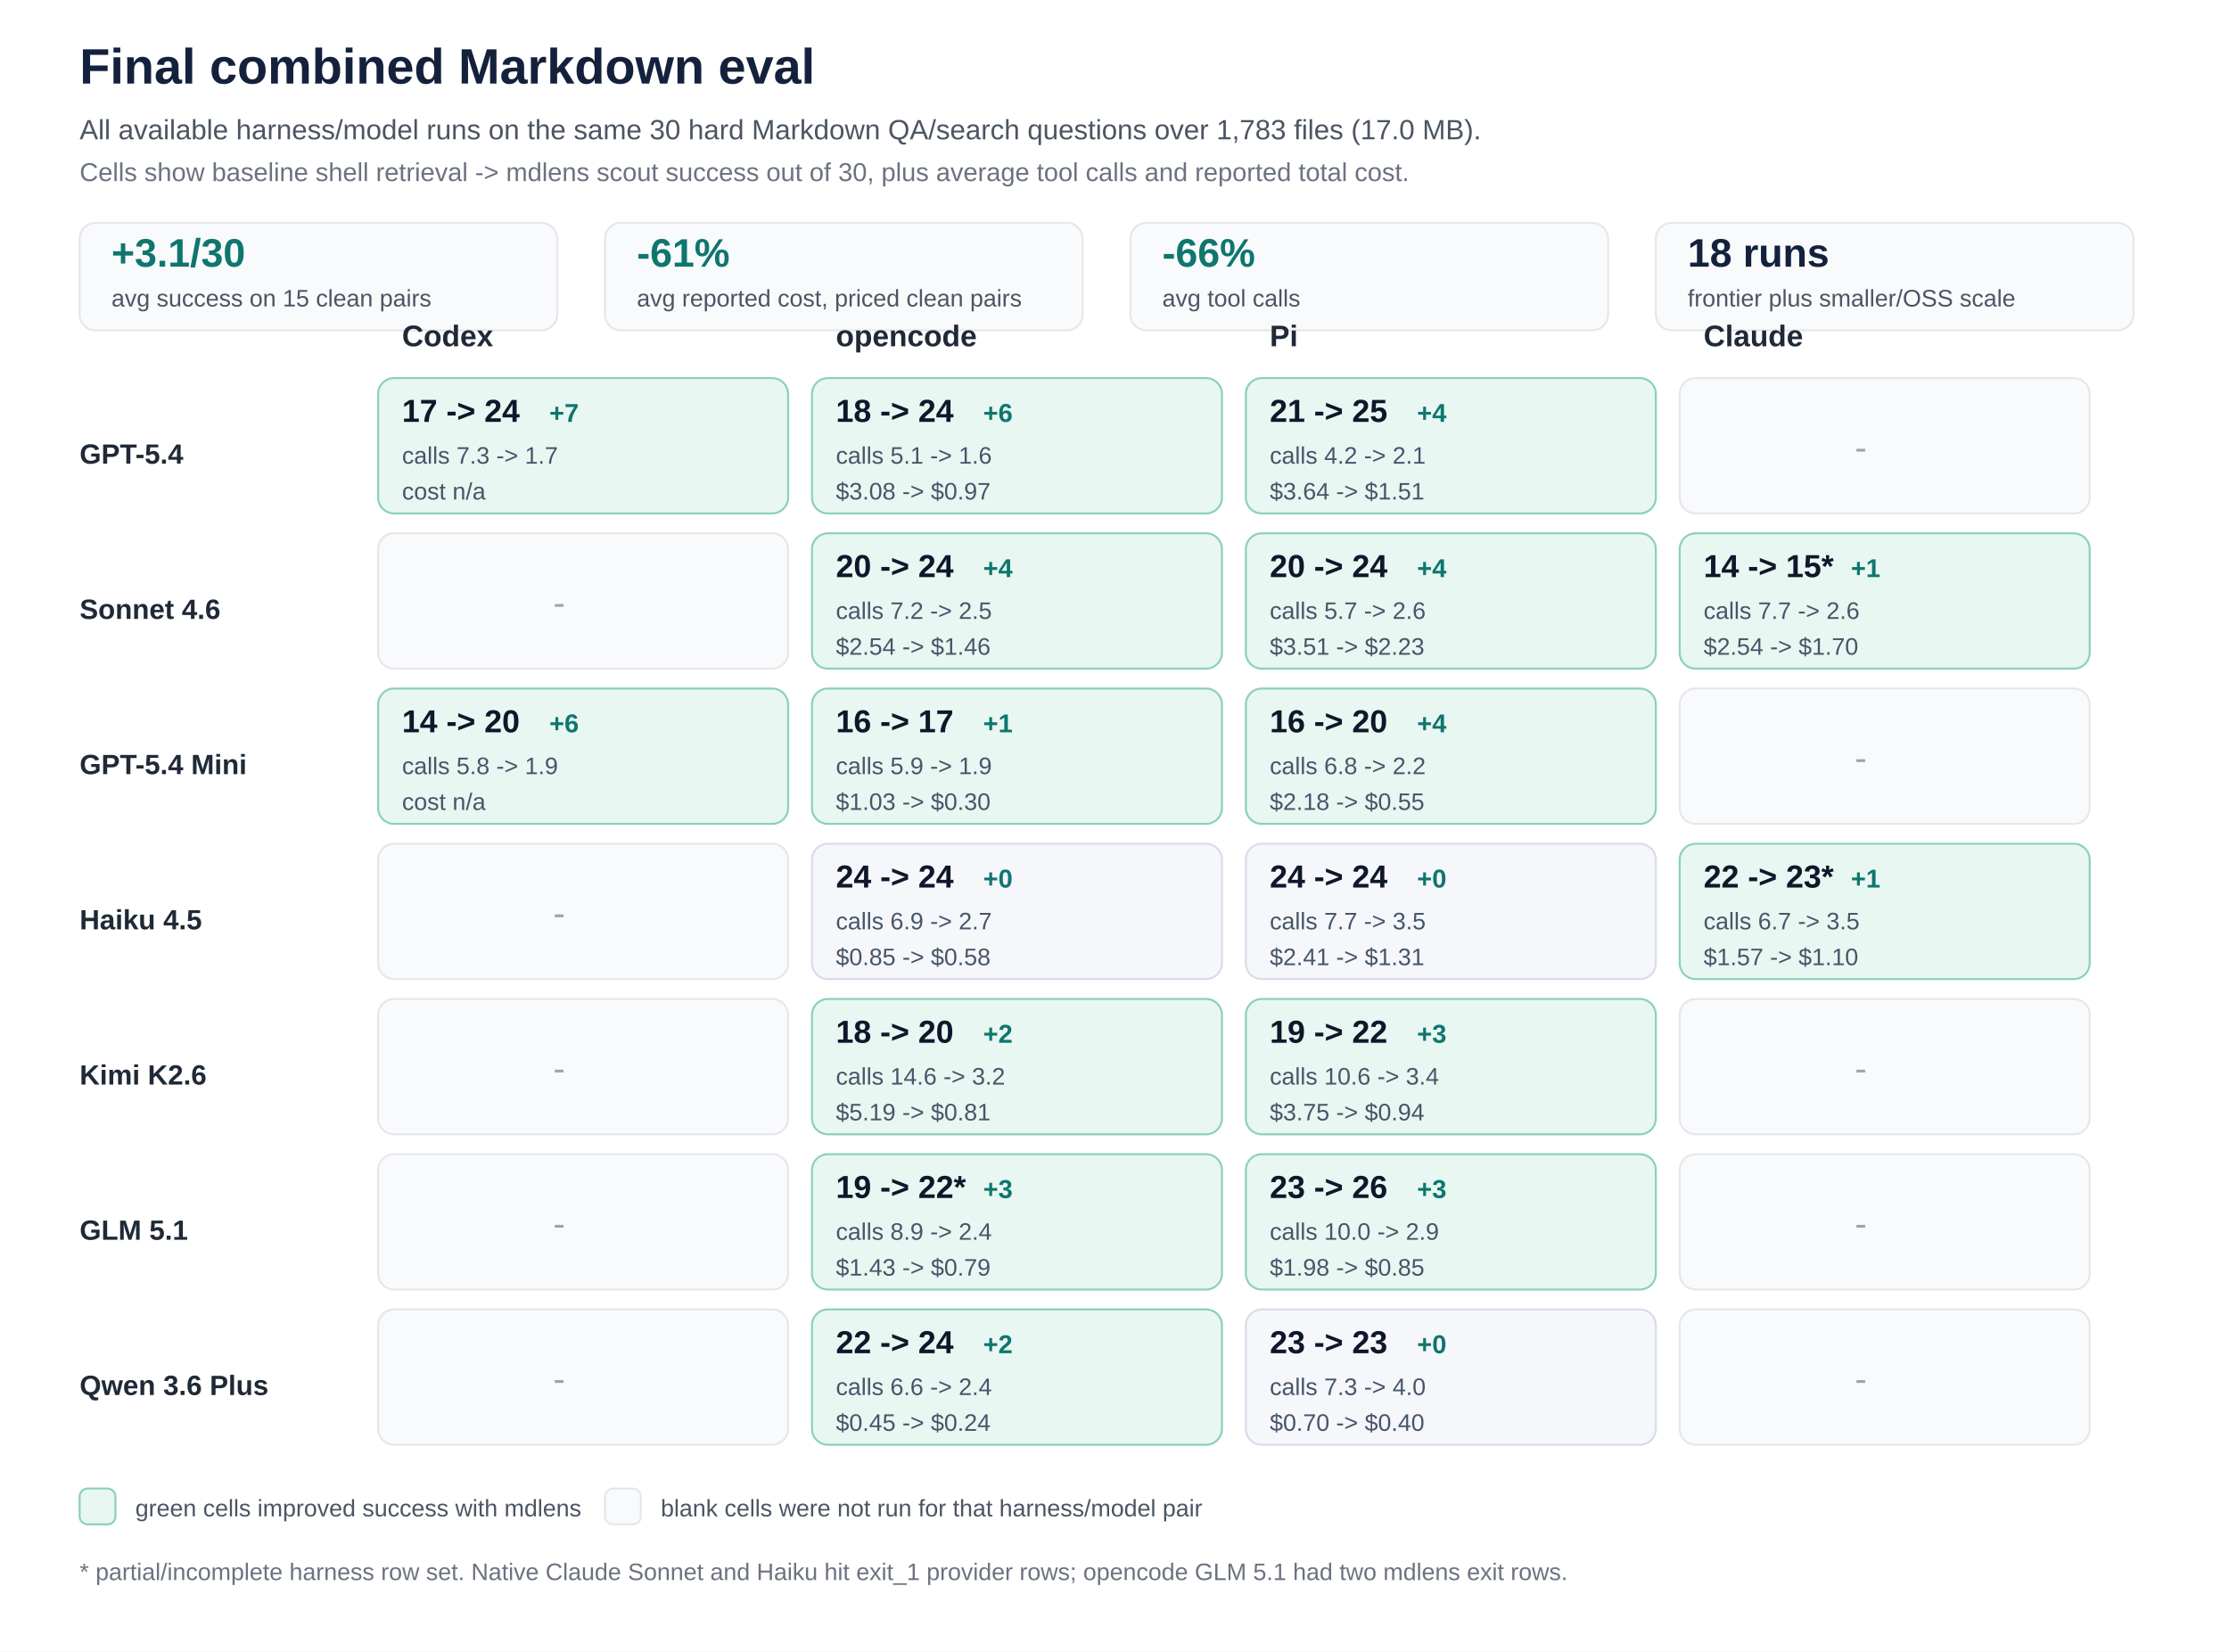
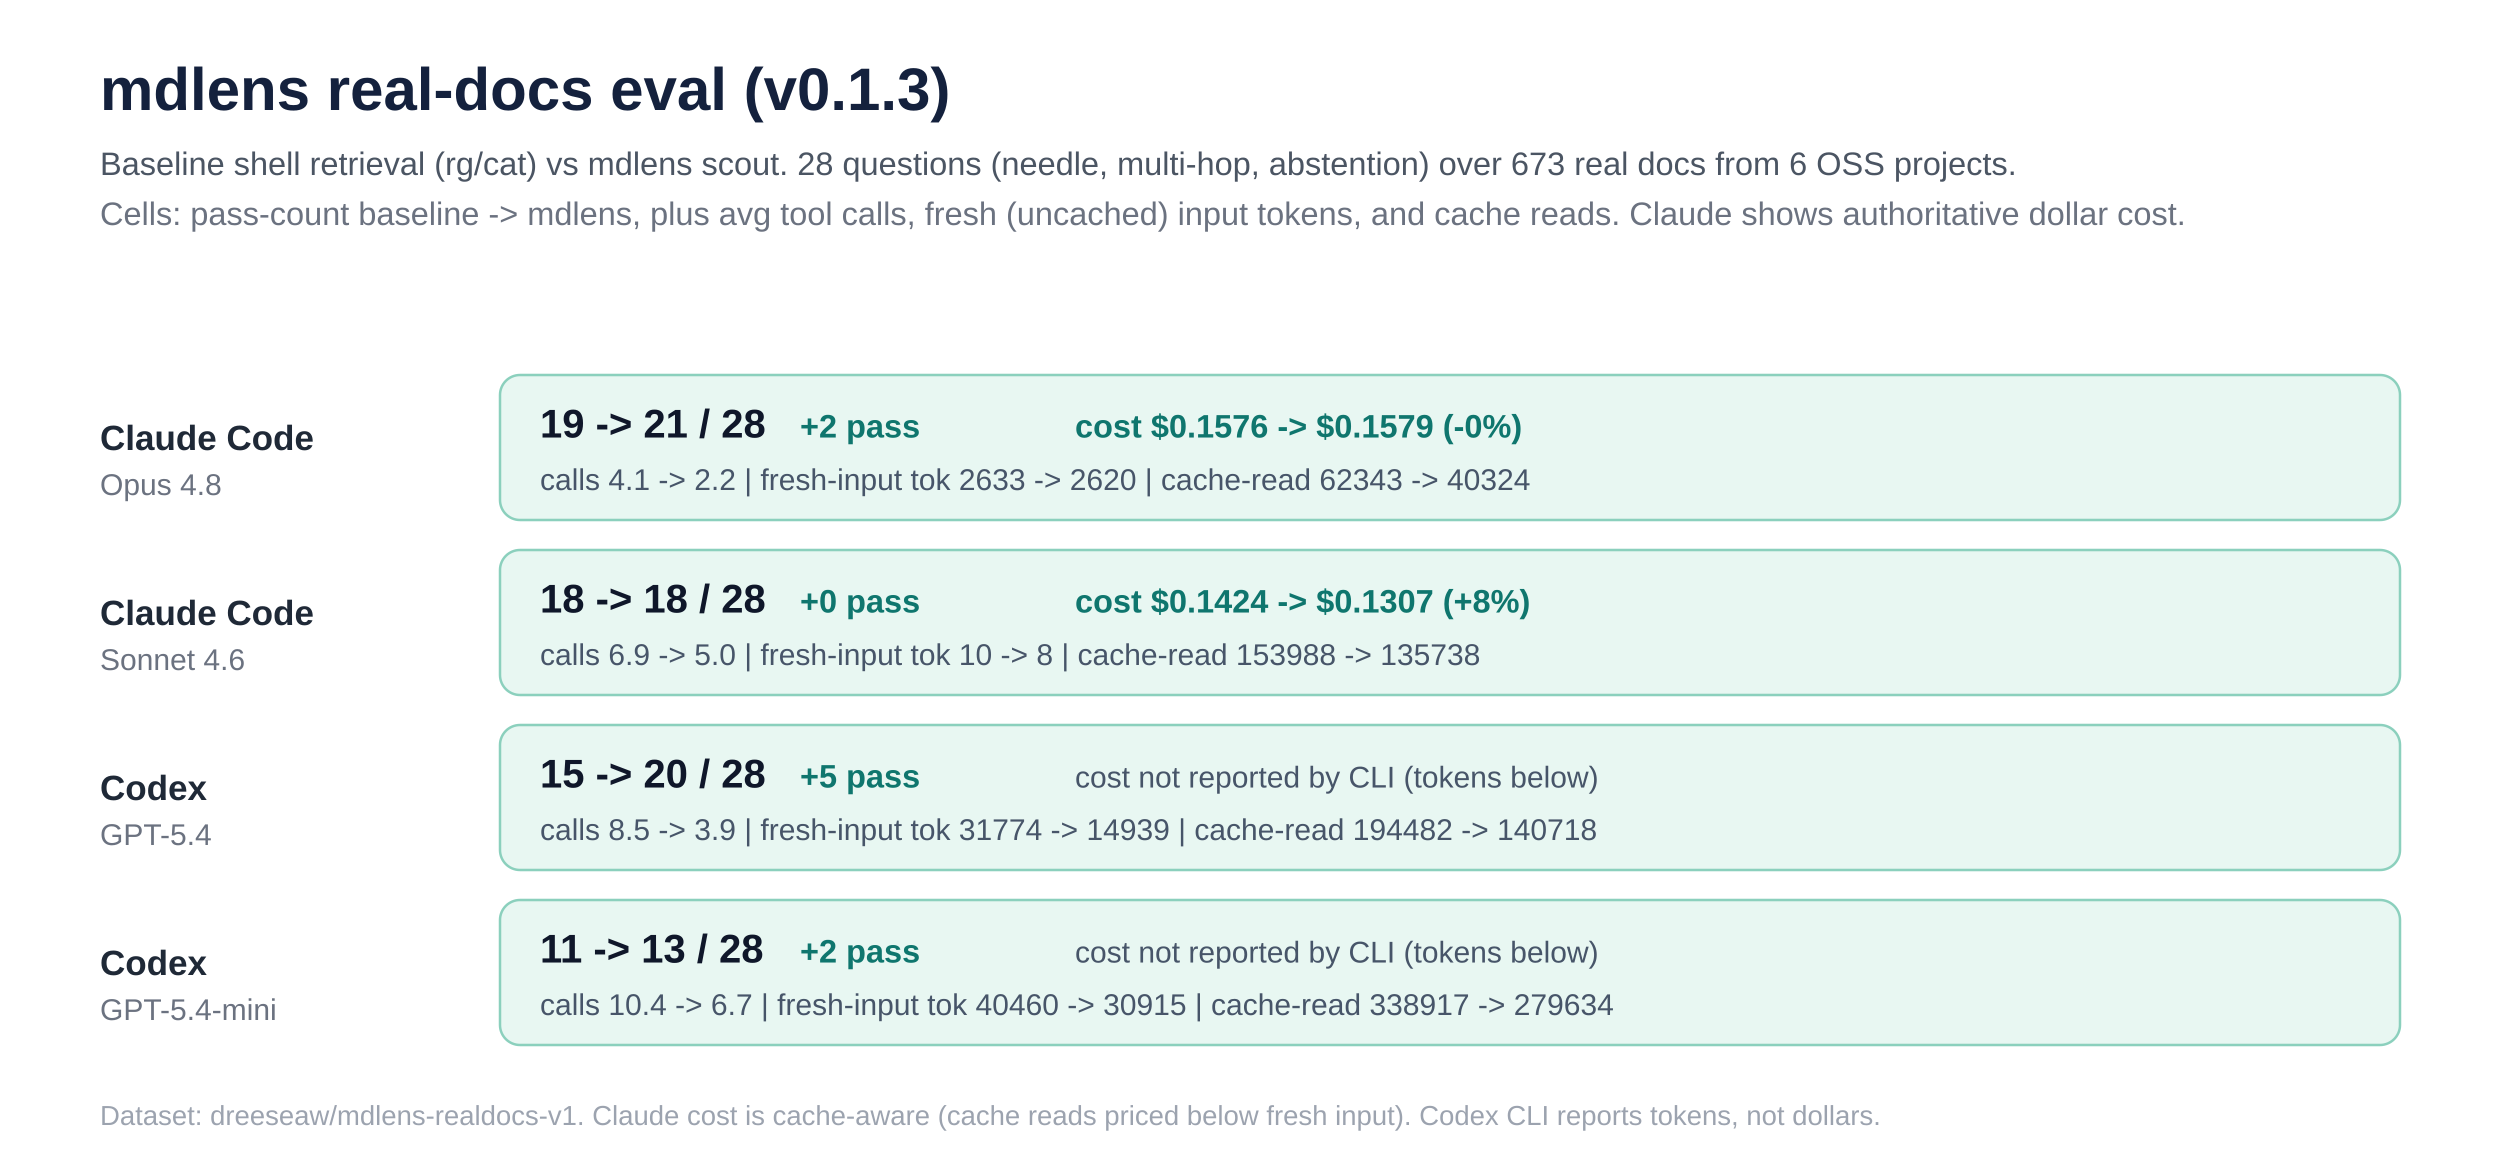
- <svg xmlns="http://www.w3.org/2000/svg" width="1120" height="830" viewBox="0 0 1120 830" role="img" aria-labelledby="title desc">
-   <rect width="1120" height="830" fill="#ffffff" />
-   <text x="40" y="42" font-family="Arial, sans-serif" font-size="25" font-weight="700" fill="#14213d">Final combined Markdown eval</text>
-   <text x="40" y="70" font-family="Arial, sans-serif" font-size="14" fill="#4b5563">All available harness/model runs on the same 30 hard Markdown QA/search questions over 1,783 files (17.0 MB).</text>
-   <text x="40" y="91" font-family="Arial, sans-serif" font-size="13" fill="#6b7280">Cells show baseline shell retrieval -&gt; mdlens scout success out of 30, plus average tool calls and reported total cost.</text>
-   <rect x="40" y="112" width="240" height="54" rx="8" fill="#f8fafc" stroke="#e5e7eb" />
-   <text x="56" y="134" font-family="Arial, sans-serif" font-size="20" font-weight="700" fill="#0f766e">+3.1/30</text>
-   <text x="56" y="154" font-family="Arial, sans-serif" font-size="12" fill="#4b5563">avg success on 15 clean pairs</text>
-   <rect x="304" y="112" width="240" height="54" rx="8" fill="#f8fafc" stroke="#e5e7eb" />
-   <text x="320" y="134" font-family="Arial, sans-serif" font-size="20" font-weight="700" fill="#0f766e">-61%</text>
-   <text x="320" y="154" font-family="Arial, sans-serif" font-size="12" fill="#4b5563">avg reported cost, priced clean pairs</text>
-   <rect x="568" y="112" width="240" height="54" rx="8" fill="#f8fafc" stroke="#e5e7eb" />
-   <text x="584" y="134" font-family="Arial, sans-serif" font-size="20" font-weight="700" fill="#0f766e">-66%</text>
-   <text x="584" y="154" font-family="Arial, sans-serif" font-size="12" fill="#4b5563">avg tool calls</text>
-   <rect x="832" y="112" width="240" height="54" rx="8" fill="#f8fafc" stroke="#e5e7eb" />
-   <text x="848" y="134" font-family="Arial, sans-serif" font-size="20" font-weight="700" fill="#14213d">18 runs</text>
-   <text x="848" y="154" font-family="Arial, sans-serif" font-size="12" fill="#4b5563">frontier plus smaller/OSS scale</text>
-   <text x="202" y="174" font-family="Arial, sans-serif" font-size="15" font-weight="700" fill="#1f2937">Codex</text>
-   <text x="420" y="174" font-family="Arial, sans-serif" font-size="15" font-weight="700" fill="#1f2937">opencode</text>
-   <text x="638" y="174" font-family="Arial, sans-serif" font-size="15" font-weight="700" fill="#1f2937">Pi</text>
-   <text x="856" y="174" font-family="Arial, sans-serif" font-size="15" font-weight="700" fill="#1f2937">Claude</text>
-   <text x="40" y="233" font-family="Arial, sans-serif" font-size="14" font-weight="700" fill="#1f2937">GPT-5.4</text>
-   <rect x="190" y="190" width="206" height="68" rx="8" fill="#e8f7f2" stroke="#8bd0bd" />
-   <text x="202" y="212" font-family="Arial, sans-serif" font-size="16" font-weight="700" fill="#0f172a">17 -&gt; 24</text>
-   <text x="276" y="212" font-family="Arial, sans-serif" font-size="13" font-weight="700" fill="#0f766e">+7</text>
-   <text x="202" y="233" font-family="Arial, sans-serif" font-size="12" fill="#475569">calls 7.3 -&gt; 1.7</text>
-   <text x="202" y="251" font-family="Arial, sans-serif" font-size="12" fill="#475569">cost n/a</text>
-   <rect x="408" y="190" width="206" height="68" rx="8" fill="#e8f7f2" stroke="#8bd0bd" />
-   <text x="420" y="212" font-family="Arial, sans-serif" font-size="16" font-weight="700" fill="#0f172a">18 -&gt; 24</text>
-   <text x="494" y="212" font-family="Arial, sans-serif" font-size="13" font-weight="700" fill="#0f766e">+6</text>
-   <text x="420" y="233" font-family="Arial, sans-serif" font-size="12" fill="#475569">calls 5.1 -&gt; 1.6</text>
-   <text x="420" y="251" font-family="Arial, sans-serif" font-size="12" fill="#475569">$3.08 -&gt; $0.97</text>
-   <rect x="626" y="190" width="206" height="68" rx="8" fill="#e8f7f2" stroke="#8bd0bd" />
-   <text x="638" y="212" font-family="Arial, sans-serif" font-size="16" font-weight="700" fill="#0f172a">21 -&gt; 25</text>
-   <text x="712" y="212" font-family="Arial, sans-serif" font-size="13" font-weight="700" fill="#0f766e">+4</text>
-   <text x="638" y="233" font-family="Arial, sans-serif" font-size="12" fill="#475569">calls 4.2 -&gt; 2.1</text>
-   <text x="638" y="251" font-family="Arial, sans-serif" font-size="12" fill="#475569">$3.64 -&gt; $1.51</text>
-   <rect x="844" y="190" width="206" height="68" rx="8" fill="#f9fafb" stroke="#e5e7eb" />
-   <text x="932" y="231" font-family="Arial, sans-serif" font-size="18" fill="#9ca3af">-</text>
-   <text x="40" y="311" font-family="Arial, sans-serif" font-size="14" font-weight="700" fill="#1f2937">Sonnet 4.6</text>
-   <rect x="190" y="268" width="206" height="68" rx="8" fill="#f9fafb" stroke="#e5e7eb" />
-   <text x="278" y="309" font-family="Arial, sans-serif" font-size="18" fill="#9ca3af">-</text>
-   <rect x="408" y="268" width="206" height="68" rx="8" fill="#e8f7f2" stroke="#8bd0bd" />
-   <text x="420" y="290" font-family="Arial, sans-serif" font-size="16" font-weight="700" fill="#0f172a">20 -&gt; 24</text>
-   <text x="494" y="290" font-family="Arial, sans-serif" font-size="13" font-weight="700" fill="#0f766e">+4</text>
-   <text x="420" y="311" font-family="Arial, sans-serif" font-size="12" fill="#475569">calls 7.2 -&gt; 2.5</text>
-   <text x="420" y="329" font-family="Arial, sans-serif" font-size="12" fill="#475569">$2.54 -&gt; $1.46</text>
-   <rect x="626" y="268" width="206" height="68" rx="8" fill="#e8f7f2" stroke="#8bd0bd" />
-   <text x="638" y="290" font-family="Arial, sans-serif" font-size="16" font-weight="700" fill="#0f172a">20 -&gt; 24</text>
-   <text x="712" y="290" font-family="Arial, sans-serif" font-size="13" font-weight="700" fill="#0f766e">+4</text>
-   <text x="638" y="311" font-family="Arial, sans-serif" font-size="12" fill="#475569">calls 5.7 -&gt; 2.6</text>
-   <text x="638" y="329" font-family="Arial, sans-serif" font-size="12" fill="#475569">$3.51 -&gt; $2.23</text>
-   <rect x="844" y="268" width="206" height="68" rx="8" fill="#e8f7f2" stroke="#8bd0bd" />
-   <text x="856" y="290" font-family="Arial, sans-serif" font-size="16" font-weight="700" fill="#0f172a">14 -&gt; 15*</text>
-   <text x="930" y="290" font-family="Arial, sans-serif" font-size="13" font-weight="700" fill="#0f766e">+1</text>
-   <text x="856" y="311" font-family="Arial, sans-serif" font-size="12" fill="#475569">calls 7.7 -&gt; 2.6</text>
-   <text x="856" y="329" font-family="Arial, sans-serif" font-size="12" fill="#475569">$2.54 -&gt; $1.70</text>
-   <text x="40" y="389" font-family="Arial, sans-serif" font-size="14" font-weight="700" fill="#1f2937">GPT-5.4 Mini</text>
-   <rect x="190" y="346" width="206" height="68" rx="8" fill="#e8f7f2" stroke="#8bd0bd" />
-   <text x="202" y="368" font-family="Arial, sans-serif" font-size="16" font-weight="700" fill="#0f172a">14 -&gt; 20</text>
-   <text x="276" y="368" font-family="Arial, sans-serif" font-size="13" font-weight="700" fill="#0f766e">+6</text>
-   <text x="202" y="389" font-family="Arial, sans-serif" font-size="12" fill="#475569">calls 5.8 -&gt; 1.9</text>
-   <text x="202" y="407" font-family="Arial, sans-serif" font-size="12" fill="#475569">cost n/a</text>
-   <rect x="408" y="346" width="206" height="68" rx="8" fill="#e8f7f2" stroke="#8bd0bd" />
-   <text x="420" y="368" font-family="Arial, sans-serif" font-size="16" font-weight="700" fill="#0f172a">16 -&gt; 17</text>
-   <text x="494" y="368" font-family="Arial, sans-serif" font-size="13" font-weight="700" fill="#0f766e">+1</text>
-   <text x="420" y="389" font-family="Arial, sans-serif" font-size="12" fill="#475569">calls 5.9 -&gt; 1.9</text>
-   <text x="420" y="407" font-family="Arial, sans-serif" font-size="12" fill="#475569">$1.03 -&gt; $0.30</text>
-   <rect x="626" y="346" width="206" height="68" rx="8" fill="#e8f7f2" stroke="#8bd0bd" />
-   <text x="638" y="368" font-family="Arial, sans-serif" font-size="16" font-weight="700" fill="#0f172a">16 -&gt; 20</text>
-   <text x="712" y="368" font-family="Arial, sans-serif" font-size="13" font-weight="700" fill="#0f766e">+4</text>
-   <text x="638" y="389" font-family="Arial, sans-serif" font-size="12" fill="#475569">calls 6.8 -&gt; 2.2</text>
-   <text x="638" y="407" font-family="Arial, sans-serif" font-size="12" fill="#475569">$2.18 -&gt; $0.55</text>
-   <rect x="844" y="346" width="206" height="68" rx="8" fill="#f9fafb" stroke="#e5e7eb" />
-   <text x="932" y="387" font-family="Arial, sans-serif" font-size="18" fill="#9ca3af">-</text>
-   <text x="40" y="467" font-family="Arial, sans-serif" font-size="14" font-weight="700" fill="#1f2937">Haiku 4.5</text>
-   <rect x="190" y="424" width="206" height="68" rx="8" fill="#f9fafb" stroke="#e5e7eb" />
-   <text x="278" y="465" font-family="Arial, sans-serif" font-size="18" fill="#9ca3af">-</text>
-   <rect x="408" y="424" width="206" height="68" rx="8" fill="#f5f7fb" stroke="#d7dde8" />
-   <text x="420" y="446" font-family="Arial, sans-serif" font-size="16" font-weight="700" fill="#0f172a">24 -&gt; 24</text>
-   <text x="494" y="446" font-family="Arial, sans-serif" font-size="13" font-weight="700" fill="#0f766e">+0</text>
-   <text x="420" y="467" font-family="Arial, sans-serif" font-size="12" fill="#475569">calls 6.9 -&gt; 2.7</text>
-   <text x="420" y="485" font-family="Arial, sans-serif" font-size="12" fill="#475569">$0.85 -&gt; $0.58</text>
-   <rect x="626" y="424" width="206" height="68" rx="8" fill="#f5f7fb" stroke="#d7dde8" />
-   <text x="638" y="446" font-family="Arial, sans-serif" font-size="16" font-weight="700" fill="#0f172a">24 -&gt; 24</text>
-   <text x="712" y="446" font-family="Arial, sans-serif" font-size="13" font-weight="700" fill="#0f766e">+0</text>
-   <text x="638" y="467" font-family="Arial, sans-serif" font-size="12" fill="#475569">calls 7.7 -&gt; 3.5</text>
-   <text x="638" y="485" font-family="Arial, sans-serif" font-size="12" fill="#475569">$2.41 -&gt; $1.31</text>
-   <rect x="844" y="424" width="206" height="68" rx="8" fill="#e8f7f2" stroke="#8bd0bd" />
-   <text x="856" y="446" font-family="Arial, sans-serif" font-size="16" font-weight="700" fill="#0f172a">22 -&gt; 23*</text>
-   <text x="930" y="446" font-family="Arial, sans-serif" font-size="13" font-weight="700" fill="#0f766e">+1</text>
-   <text x="856" y="467" font-family="Arial, sans-serif" font-size="12" fill="#475569">calls 6.7 -&gt; 3.5</text>
-   <text x="856" y="485" font-family="Arial, sans-serif" font-size="12" fill="#475569">$1.57 -&gt; $1.10</text>
-   <text x="40" y="545" font-family="Arial, sans-serif" font-size="14" font-weight="700" fill="#1f2937">Kimi K2.6</text>
-   <rect x="190" y="502" width="206" height="68" rx="8" fill="#f9fafb" stroke="#e5e7eb" />
-   <text x="278" y="543" font-family="Arial, sans-serif" font-size="18" fill="#9ca3af">-</text>
-   <rect x="408" y="502" width="206" height="68" rx="8" fill="#e8f7f2" stroke="#8bd0bd" />
-   <text x="420" y="524" font-family="Arial, sans-serif" font-size="16" font-weight="700" fill="#0f172a">18 -&gt; 20</text>
-   <text x="494" y="524" font-family="Arial, sans-serif" font-size="13" font-weight="700" fill="#0f766e">+2</text>
-   <text x="420" y="545" font-family="Arial, sans-serif" font-size="12" fill="#475569">calls 14.6 -&gt; 3.2</text>
-   <text x="420" y="563" font-family="Arial, sans-serif" font-size="12" fill="#475569">$5.19 -&gt; $0.81</text>
-   <rect x="626" y="502" width="206" height="68" rx="8" fill="#e8f7f2" stroke="#8bd0bd" />
-   <text x="638" y="524" font-family="Arial, sans-serif" font-size="16" font-weight="700" fill="#0f172a">19 -&gt; 22</text>
-   <text x="712" y="524" font-family="Arial, sans-serif" font-size="13" font-weight="700" fill="#0f766e">+3</text>
-   <text x="638" y="545" font-family="Arial, sans-serif" font-size="12" fill="#475569">calls 10.6 -&gt; 3.4</text>
-   <text x="638" y="563" font-family="Arial, sans-serif" font-size="12" fill="#475569">$3.75 -&gt; $0.94</text>
-   <rect x="844" y="502" width="206" height="68" rx="8" fill="#f9fafb" stroke="#e5e7eb" />
-   <text x="932" y="543" font-family="Arial, sans-serif" font-size="18" fill="#9ca3af">-</text>
-   <text x="40" y="623" font-family="Arial, sans-serif" font-size="14" font-weight="700" fill="#1f2937">GLM 5.1</text>
-   <rect x="190" y="580" width="206" height="68" rx="8" fill="#f9fafb" stroke="#e5e7eb" />
-   <text x="278" y="621" font-family="Arial, sans-serif" font-size="18" fill="#9ca3af">-</text>
-   <rect x="408" y="580" width="206" height="68" rx="8" fill="#e8f7f2" stroke="#8bd0bd" />
-   <text x="420" y="602" font-family="Arial, sans-serif" font-size="16" font-weight="700" fill="#0f172a">19 -&gt; 22*</text>
-   <text x="494" y="602" font-family="Arial, sans-serif" font-size="13" font-weight="700" fill="#0f766e">+3</text>
-   <text x="420" y="623" font-family="Arial, sans-serif" font-size="12" fill="#475569">calls 8.9 -&gt; 2.4</text>
-   <text x="420" y="641" font-family="Arial, sans-serif" font-size="12" fill="#475569">$1.43 -&gt; $0.79</text>
-   <rect x="626" y="580" width="206" height="68" rx="8" fill="#e8f7f2" stroke="#8bd0bd" />
-   <text x="638" y="602" font-family="Arial, sans-serif" font-size="16" font-weight="700" fill="#0f172a">23 -&gt; 26</text>
-   <text x="712" y="602" font-family="Arial, sans-serif" font-size="13" font-weight="700" fill="#0f766e">+3</text>
-   <text x="638" y="623" font-family="Arial, sans-serif" font-size="12" fill="#475569">calls 10.0 -&gt; 2.9</text>
-   <text x="638" y="641" font-family="Arial, sans-serif" font-size="12" fill="#475569">$1.98 -&gt; $0.85</text>
-   <rect x="844" y="580" width="206" height="68" rx="8" fill="#f9fafb" stroke="#e5e7eb" />
-   <text x="932" y="621" font-family="Arial, sans-serif" font-size="18" fill="#9ca3af">-</text>
-   <text x="40" y="701" font-family="Arial, sans-serif" font-size="14" font-weight="700" fill="#1f2937">Qwen 3.6 Plus</text>
-   <rect x="190" y="658" width="206" height="68" rx="8" fill="#f9fafb" stroke="#e5e7eb" />
-   <text x="278" y="699" font-family="Arial, sans-serif" font-size="18" fill="#9ca3af">-</text>
-   <rect x="408" y="658" width="206" height="68" rx="8" fill="#e8f7f2" stroke="#8bd0bd" />
-   <text x="420" y="680" font-family="Arial, sans-serif" font-size="16" font-weight="700" fill="#0f172a">22 -&gt; 24</text>
-   <text x="494" y="680" font-family="Arial, sans-serif" font-size="13" font-weight="700" fill="#0f766e">+2</text>
-   <text x="420" y="701" font-family="Arial, sans-serif" font-size="12" fill="#475569">calls 6.6 -&gt; 2.4</text>
-   <text x="420" y="719" font-family="Arial, sans-serif" font-size="12" fill="#475569">$0.45 -&gt; $0.24</text>
-   <rect x="626" y="658" width="206" height="68" rx="8" fill="#f5f7fb" stroke="#d7dde8" />
-   <text x="638" y="680" font-family="Arial, sans-serif" font-size="16" font-weight="700" fill="#0f172a">23 -&gt; 23</text>
-   <text x="712" y="680" font-family="Arial, sans-serif" font-size="13" font-weight="700" fill="#0f766e">+0</text>
-   <text x="638" y="701" font-family="Arial, sans-serif" font-size="12" fill="#475569">calls 7.3 -&gt; 4.0</text>
-   <text x="638" y="719" font-family="Arial, sans-serif" font-size="12" fill="#475569">$0.70 -&gt; $0.40</text>
-   <rect x="844" y="658" width="206" height="68" rx="8" fill="#f9fafb" stroke="#e5e7eb" />
-   <text x="932" y="699" font-family="Arial, sans-serif" font-size="18" fill="#9ca3af">-</text>
-   <rect x="40" y="748" width="18" height="18" rx="4" fill="#e8f7f2" stroke="#8bd0bd" />
-   <text x="68" y="762" font-family="Arial, sans-serif" font-size="12" fill="#4b5563">green cells improved success with mdlens</text>
-   <rect x="304" y="748" width="18" height="18" rx="4" fill="#f9fafb" stroke="#e5e7eb" />
-   <text x="332" y="762" font-family="Arial, sans-serif" font-size="12" fill="#4b5563">blank cells were not run for that harness/model pair</text>
-   <text x="40" y="794" font-family="Arial, sans-serif" font-size="12" fill="#6b7280">* partial/incomplete harness row set. Native Claude Sonnet and Haiku hit exit_1 provider rows; opencode GLM 5.1 had two mdlens exit rows.</text>
+ <svg xmlns="http://www.w3.org/2000/svg" width="1000" height="470" viewBox="0 0 1000 470" role="img" aria-labelledby="t d">
+   <rect width="1000" height="470" fill="#ffffff" />
+   <text x="40" y="44" font-family="Arial" font-size="24" font-weight="700" fill="#14213d">mdlens real-docs eval (v0.1.3)</text>
+   <text x="40" y="70" font-family="Arial" font-size="13" fill="#4b5563">Baseline shell retrieval (rg/cat) vs mdlens scout. 28 questions (needle, multi-hop, abstention) over 673 real docs from 6 OSS projects.</text>
+   <text x="40" y="90" font-family="Arial" font-size="13" fill="#6b7280">Cells: pass-count baseline -&gt; mdlens, plus avg tool calls, fresh (uncached) input tokens, and cache reads. Claude shows authoritative dollar cost.</text>
+   <text x="40" y="180" font-family="Arial" font-size="14" font-weight="700" fill="#1f2937">Claude Code</text>
+   <text x="40" y="198" font-family="Arial" font-size="12" fill="#6b7280">Opus 4.8</text>
+   <rect x="200" y="150" width="760" height="58" rx="8" fill="#e8f7f2" stroke="#8bd0bd" />
+   <text x="216" y="175" font-family="Arial" font-size="16" font-weight="700" fill="#0f172a">19 -&gt; 21 / 28</text>
+   <text x="320" y="175" font-family="Arial" font-size="13" font-weight="700" fill="#0f766e">+2 pass</text>
+   <text x="430" y="175" font-family="Arial" font-size="13" font-weight="700" fill="#0f766e">cost $0.1576 -&gt; $0.1579 (-0%)</text>
+   <text x="216" y="196" font-family="Arial" font-size="12" fill="#475569">calls 4.1 -&gt; 2.2   |   fresh-input tok 2633 -&gt; 2620   |   cache-read 62343 -&gt; 40324</text>
+   <text x="40" y="250" font-family="Arial" font-size="14" font-weight="700" fill="#1f2937">Claude Code</text>
+   <text x="40" y="268" font-family="Arial" font-size="12" fill="#6b7280">Sonnet 4.6</text>
+   <rect x="200" y="220" width="760" height="58" rx="8" fill="#e8f7f2" stroke="#8bd0bd" />
+   <text x="216" y="245" font-family="Arial" font-size="16" font-weight="700" fill="#0f172a">18 -&gt; 18 / 28</text>
+   <text x="320" y="245" font-family="Arial" font-size="13" font-weight="700" fill="#0f766e">+0 pass</text>
+   <text x="430" y="245" font-family="Arial" font-size="13" font-weight="700" fill="#0f766e">cost $0.1424 -&gt; $0.1307 (+8%)</text>
+   <text x="216" y="266" font-family="Arial" font-size="12" fill="#475569">calls 6.9 -&gt; 5.0   |   fresh-input tok 10 -&gt; 8   |   cache-read 153988 -&gt; 135738</text>
+   <text x="40" y="320" font-family="Arial" font-size="14" font-weight="700" fill="#1f2937">Codex</text>
+   <text x="40" y="338" font-family="Arial" font-size="12" fill="#6b7280">GPT-5.4</text>
+   <rect x="200" y="290" width="760" height="58" rx="8" fill="#e8f7f2" stroke="#8bd0bd" />
+   <text x="216" y="315" font-family="Arial" font-size="16" font-weight="700" fill="#0f172a">15 -&gt; 20 / 28</text>
+   <text x="320" y="315" font-family="Arial" font-size="13" font-weight="700" fill="#0f766e">+5 pass</text>
+   <text x="430" y="315" font-family="Arial" font-size="12" fill="#475569">cost not reported by CLI (tokens below)</text>
+   <text x="216" y="336" font-family="Arial" font-size="12" fill="#475569">calls 8.5 -&gt; 3.9   |   fresh-input tok 31774 -&gt; 14939   |   cache-read 194482 -&gt; 140718</text>
+   <text x="40" y="390" font-family="Arial" font-size="14" font-weight="700" fill="#1f2937">Codex</text>
+   <text x="40" y="408" font-family="Arial" font-size="12" fill="#6b7280">GPT-5.4-mini</text>
+   <rect x="200" y="360" width="760" height="58" rx="8" fill="#e8f7f2" stroke="#8bd0bd" />
+   <text x="216" y="385" font-family="Arial" font-size="16" font-weight="700" fill="#0f172a">11 -&gt; 13 / 28</text>
+   <text x="320" y="385" font-family="Arial" font-size="13" font-weight="700" fill="#0f766e">+2 pass</text>
+   <text x="430" y="385" font-family="Arial" font-size="12" fill="#475569">cost not reported by CLI (tokens below)</text>
+   <text x="216" y="406" font-family="Arial" font-size="12" fill="#475569">calls 10.4 -&gt; 6.7   |   fresh-input tok 40460 -&gt; 30915   |   cache-read 338917 -&gt; 279634</text>
+   <text x="40" y="450" font-family="Arial" font-size="11" fill="#9ca3af">Dataset: dreeseaw/mdlens-realdocs-v1. Claude cost is cache-aware (cache reads priced below fresh input). Codex CLI reports tokens, not dollars.</text>
</svg>
